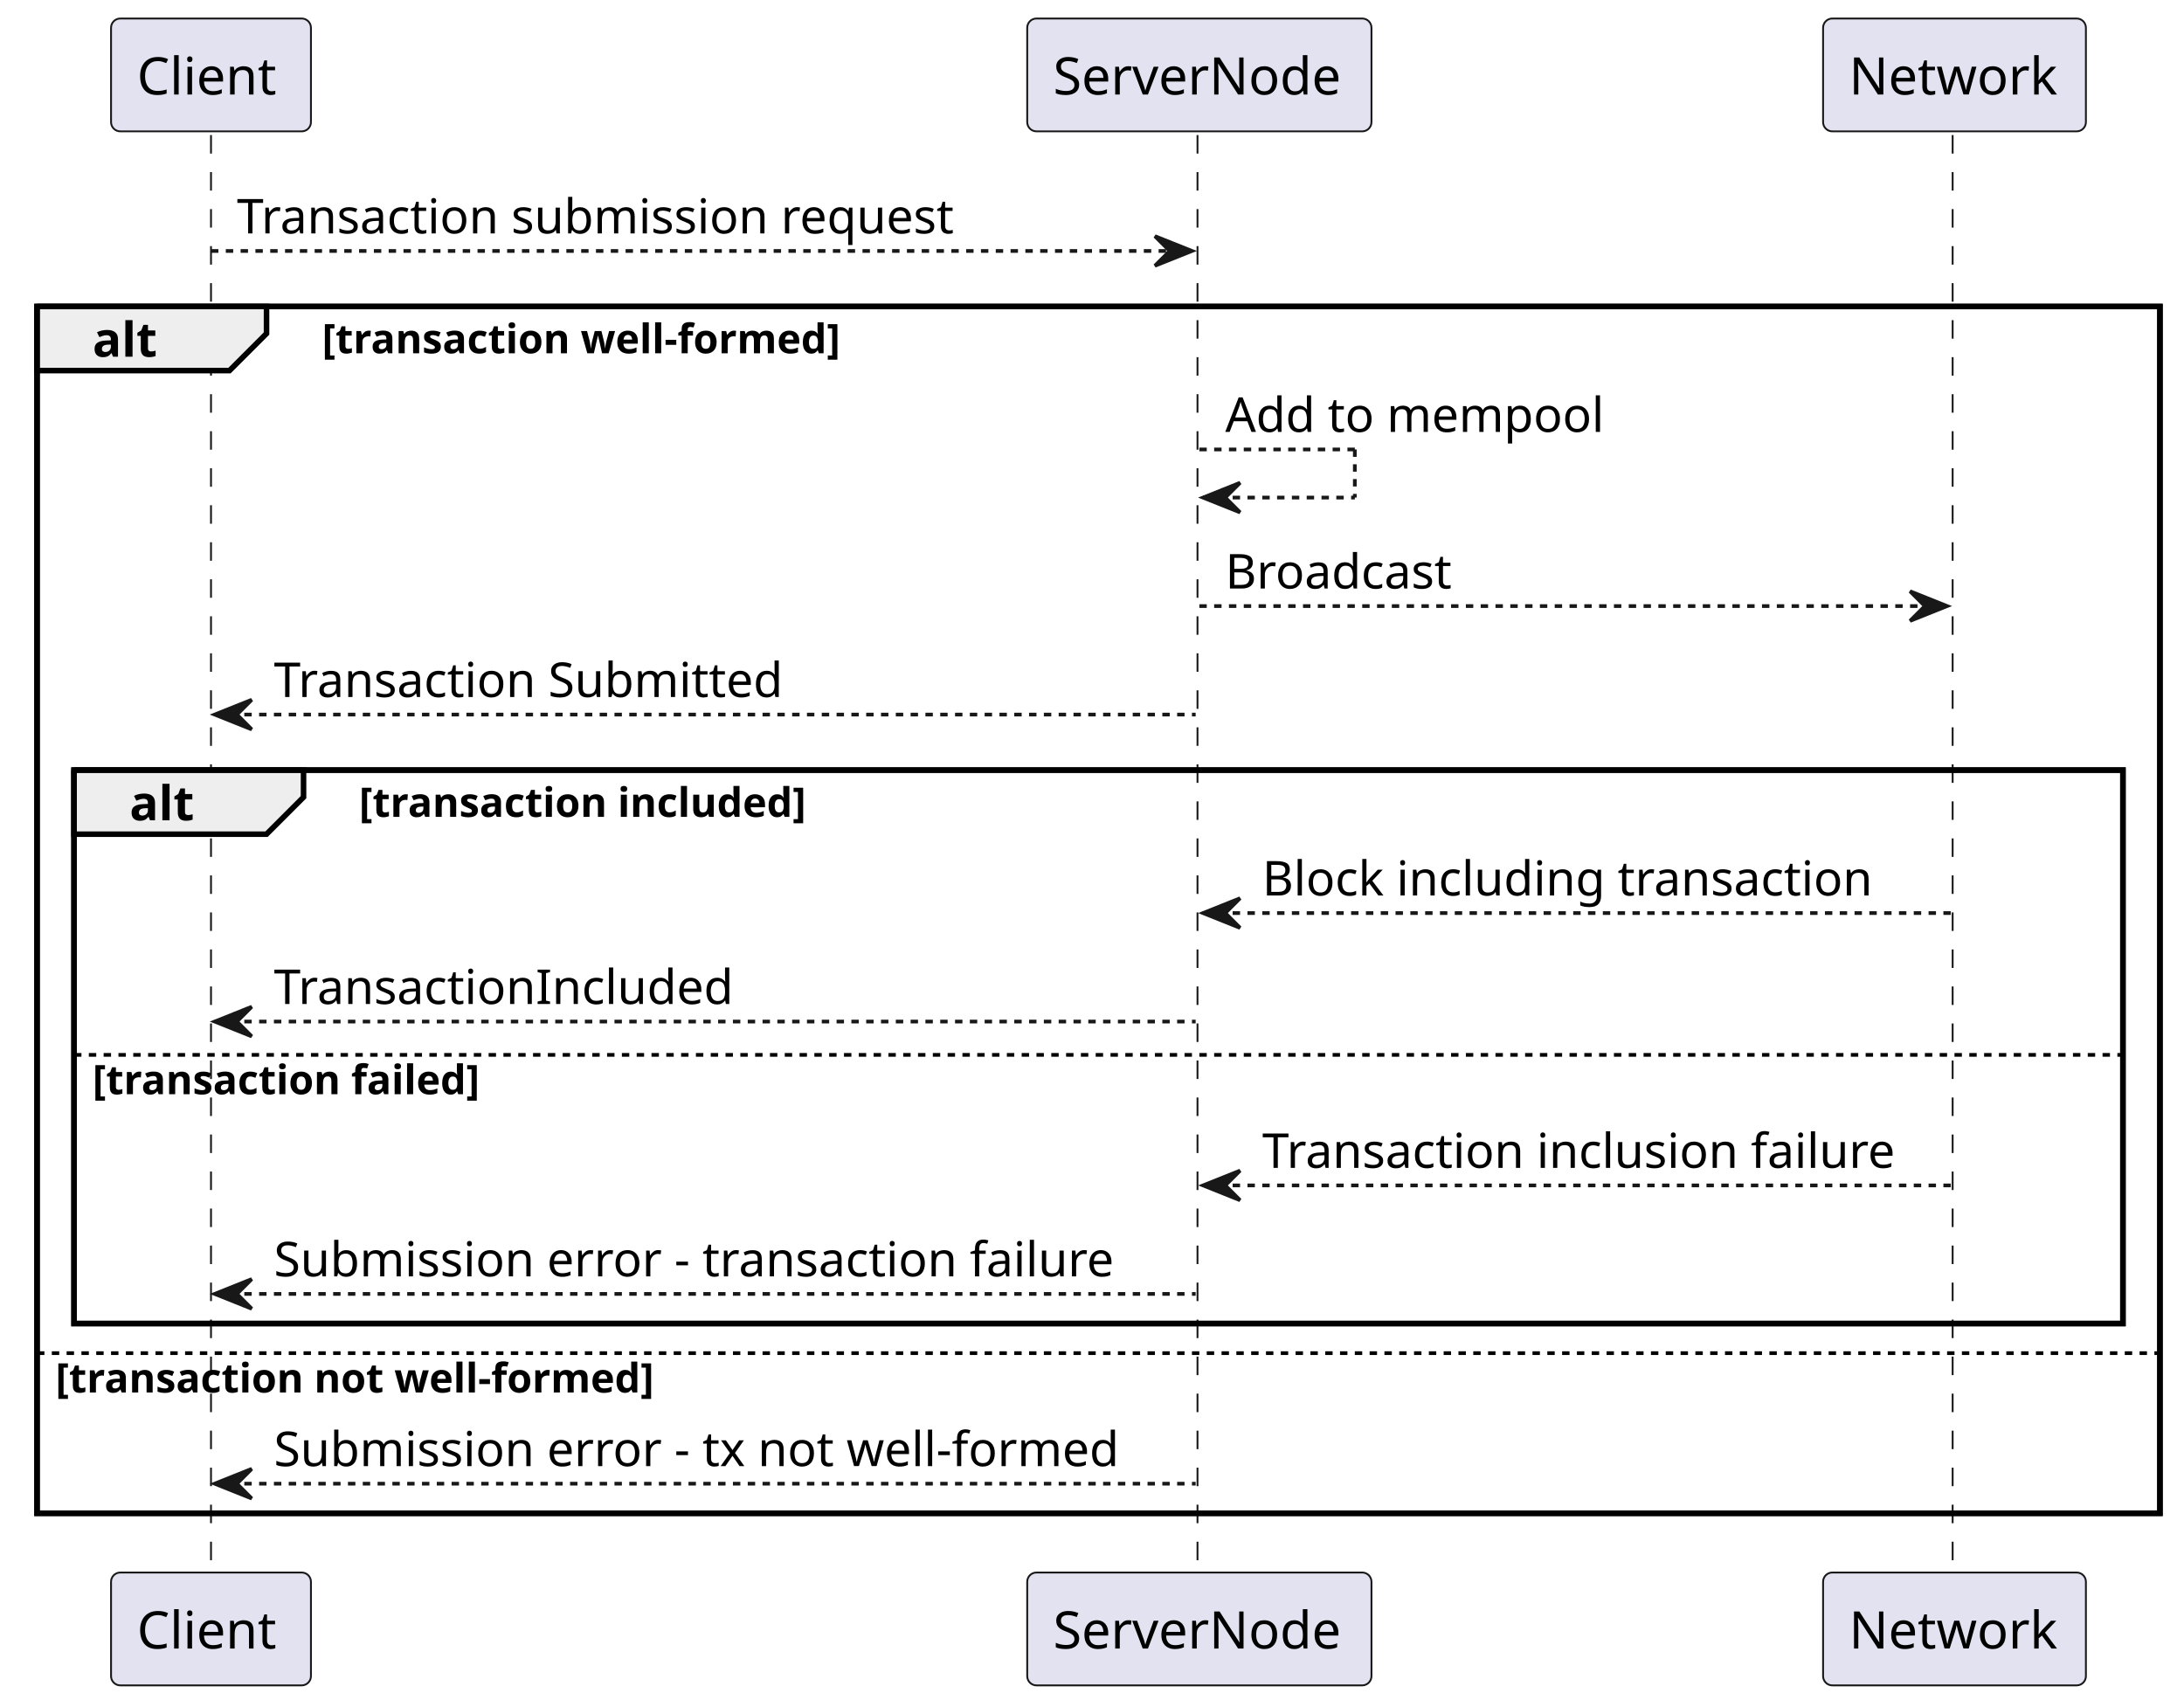
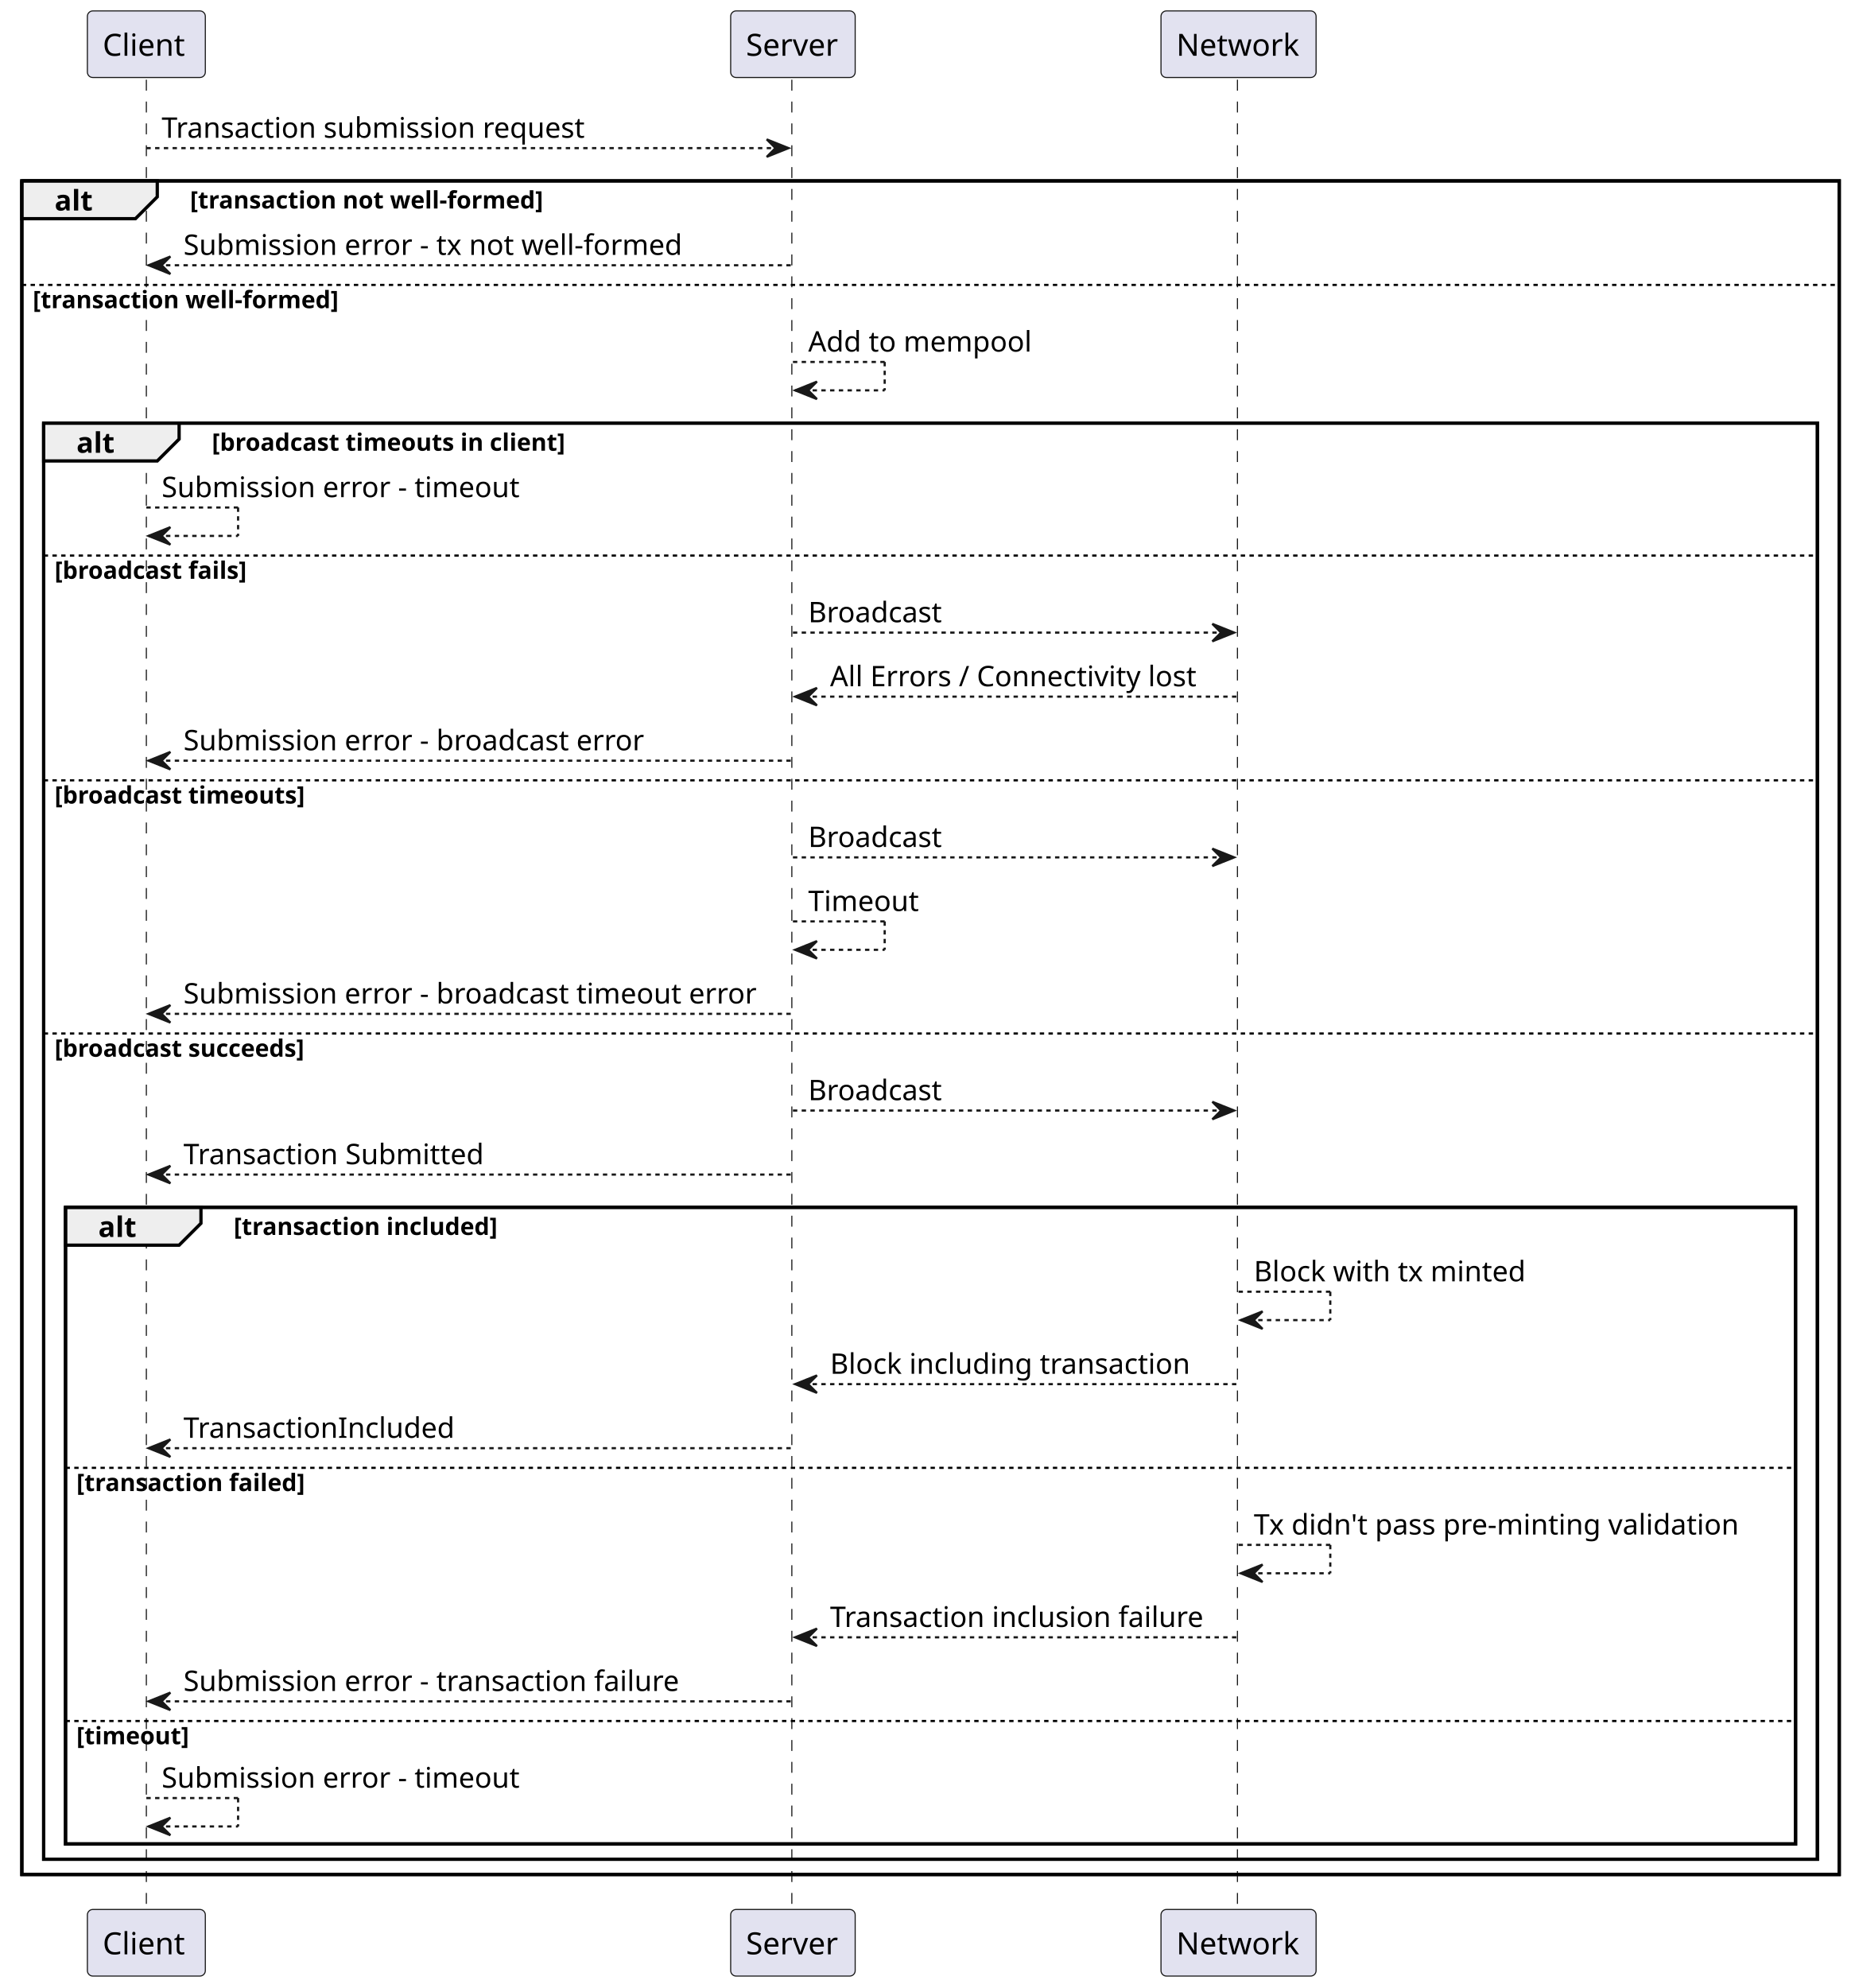
- <svg xmlns="http://www.w3.org/2000/svg" contentStyleType="text/css" height="461px" preserveAspectRatio="none" style="width:590px;height:461px;background:#FFFFFF;" version="1.1" viewBox="0 0 590 461" width="590px" zoomAndPan="magnify">
+ <svg xmlns="http://www.w3.org/2000/svg" contentStyleType="text/css" height="910px" preserveAspectRatio="none" style="width:849px;height:910px;background:#FFFFFF;" version="1.1" viewBox="0 0 849 910" width="849px" zoomAndPan="magnify">
  <defs />
  <g>
-     <rect height="326.016" style="stroke:#000000;stroke-width:1.5;fill:none;" width="573.5" x="10" y="82.799" />
-     <rect height="149.508" style="stroke:#000000;stroke-width:1.5;fill:none;" width="553.5" x="20" y="208.041" />
-     <line style="stroke:#181818;stroke-width:0.5;fill:none;stroke-dasharray:5.0,5.0;" x1="57" x2="57" y1="36.488" y2="425.815" />
-     <line style="stroke:#181818;stroke-width:0.5;fill:none;stroke-dasharray:5.0,5.0;" x1="323.5" x2="323.5" y1="36.488" y2="425.815" />
-     <line style="stroke:#181818;stroke-width:0.5;fill:none;stroke-dasharray:5.0,5.0;" x1="527.5" x2="527.5" y1="36.488" y2="425.815" />
-     <rect fill="#E2E2F0" height="30.488" rx="2.5" ry="2.5" style="stroke:#181818;stroke-width:0.5;" width="54" x="30" y="5" />
-     <text fill="#000000" font-family="sans-serif" font-size="14" lengthAdjust="spacing" textLength="40" x="37" y="25.535">Client</text>
-     <rect fill="#E2E2F0" height="30.488" rx="2.5" ry="2.5" style="stroke:#181818;stroke-width:0.5;" width="54" x="30" y="424.815" />
-     <text fill="#000000" font-family="sans-serif" font-size="14" lengthAdjust="spacing" textLength="40" x="37" y="445.35">Client</text>
-     <rect fill="#E2E2F0" height="30.488" rx="2.5" ry="2.5" style="stroke:#181818;stroke-width:0.5;" width="93" x="277.5" y="5" />
-     <text fill="#000000" font-family="sans-serif" font-size="14" lengthAdjust="spacing" textLength="79" x="284.5" y="25.535">ServerNode</text>
-     <rect fill="#E2E2F0" height="30.488" rx="2.5" ry="2.5" style="stroke:#181818;stroke-width:0.5;" width="93" x="277.5" y="424.815" />
-     <text fill="#000000" font-family="sans-serif" font-size="14" lengthAdjust="spacing" textLength="79" x="284.5" y="445.35">ServerNode</text>
-     <rect fill="#E2E2F0" height="30.488" rx="2.5" ry="2.5" style="stroke:#181818;stroke-width:0.5;" width="71" x="492.5" y="5" />
-     <text fill="#000000" font-family="sans-serif" font-size="14" lengthAdjust="spacing" textLength="57" x="499.5" y="25.535">Network</text>
-     <rect fill="#E2E2F0" height="30.488" rx="2.5" ry="2.5" style="stroke:#181818;stroke-width:0.5;" width="71" x="492.5" y="424.815" />
-     <text fill="#000000" font-family="sans-serif" font-size="14" lengthAdjust="spacing" textLength="57" x="499.5" y="445.35">Network</text>
-     <polygon fill="#181818" points="312,63.799,322,67.799,312,71.799,316,67.799" style="stroke:#181818;stroke-width:1.0;" />
-     <line style="stroke:#181818;stroke-width:1.0;stroke-dasharray:2.0,2.0;" x1="57" x2="318" y1="67.799" y2="67.799" />
-     <text fill="#000000" font-family="sans-serif" font-size="13" lengthAdjust="spacing" textLength="202" x="64" y="63.057">Transaction submission request</text>
+     <rect height="775.252" style="stroke:#000000;stroke-width:1.5;fill:none;" width="832" x="10" y="82.799" />
+     <rect height="657.365" style="stroke:#000000;stroke-width:1.5;fill:none;" width="812" x="20" y="193.685" />
+     <rect height="291.394" style="stroke:#000000;stroke-width:1.5;fill:none;" width="792" x="30" y="552.656" />
+     <line style="stroke:#181818;stroke-width:0.5;fill:none;stroke-dasharray:5.0,5.0;" x1="67" x2="67" y1="36.488" y2="875.051" />
+     <line style="stroke:#181818;stroke-width:0.5;fill:none;stroke-dasharray:5.0,5.0;" x1="362.5" x2="362.5" y1="36.488" y2="875.051" />
+     <line style="stroke:#181818;stroke-width:0.5;fill:none;stroke-dasharray:5.0,5.0;" x1="566.5" x2="566.5" y1="36.488" y2="875.051" />
+     <rect fill="#E2E2F0" height="30.488" rx="2.5" ry="2.5" style="stroke:#181818;stroke-width:0.5;" width="54" x="40" y="5" />
+     <text fill="#000000" font-family="sans-serif" font-size="14" lengthAdjust="spacing" textLength="40" x="47" y="25.535">Client</text>
+     <rect fill="#E2E2F0" height="30.488" rx="2.5" ry="2.5" style="stroke:#181818;stroke-width:0.5;" width="54" x="40" y="874.051" />
+     <text fill="#000000" font-family="sans-serif" font-size="14" lengthAdjust="spacing" textLength="40" x="47" y="894.586">Client</text>
+     <rect fill="#E2E2F0" height="30.488" rx="2.5" ry="2.5" style="stroke:#181818;stroke-width:0.5;" width="57" x="334.5" y="5" />
+     <text fill="#000000" font-family="sans-serif" font-size="14" lengthAdjust="spacing" textLength="43" x="341.5" y="25.535">Server</text>
+     <rect fill="#E2E2F0" height="30.488" rx="2.5" ry="2.5" style="stroke:#181818;stroke-width:0.5;" width="57" x="334.5" y="874.051" />
+     <text fill="#000000" font-family="sans-serif" font-size="14" lengthAdjust="spacing" textLength="43" x="341.5" y="894.586">Server</text>
+     <rect fill="#E2E2F0" height="30.488" rx="2.5" ry="2.5" style="stroke:#181818;stroke-width:0.5;" width="71" x="531.5" y="5" />
+     <text fill="#000000" font-family="sans-serif" font-size="14" lengthAdjust="spacing" textLength="57" x="538.5" y="25.535">Network</text>
+     <rect fill="#E2E2F0" height="30.488" rx="2.5" ry="2.5" style="stroke:#181818;stroke-width:0.5;" width="71" x="531.5" y="874.051" />
+     <text fill="#000000" font-family="sans-serif" font-size="14" lengthAdjust="spacing" textLength="57" x="538.5" y="894.586">Network</text>
+     <polygon fill="#181818" points="351,63.799,361,67.799,351,71.799,355,67.799" style="stroke:#181818;stroke-width:1.0;" />
+     <line style="stroke:#181818;stroke-width:1.0;stroke-dasharray:2.0,2.0;" x1="67" x2="357" y1="67.799" y2="67.799" />
+     <text fill="#000000" font-family="sans-serif" font-size="13" lengthAdjust="spacing" textLength="202" x="74" y="63.057">Transaction submission request</text>
    <path d="M10,82.799 L72,82.799 L72,90.109 L62,100.109 L10,100.109 L10,82.799 " fill="#EEEEEE" style="stroke:#000000;stroke-width:1.5;" />
-     <rect fill="none" height="326.016" style="stroke:#000000;stroke-width:1.5;" width="573.5" x="10" y="82.799" />
+     <rect fill="none" height="775.252" style="stroke:#000000;stroke-width:1.5;" width="832" x="10" y="82.799" />
    <text fill="#000000" font-family="sans-serif" font-size="13" font-weight="bold" lengthAdjust="spacing" textLength="17" x="25" y="96.367">alt</text>
-     <text fill="#000000" font-family="sans-serif" font-size="11" font-weight="bold" lengthAdjust="spacing" textLength="145" x="87" y="95.434">[transaction well-formed]</text>
-     <line style="stroke:#181818;stroke-width:1.0;stroke-dasharray:2.0,2.0;" x1="324" x2="366" y1="121.42" y2="121.42" />
-     <line style="stroke:#181818;stroke-width:1.0;stroke-dasharray:2.0,2.0;" x1="366" x2="366" y1="121.42" y2="134.42" />
-     <line style="stroke:#181818;stroke-width:1.0;stroke-dasharray:2.0,2.0;" x1="325" x2="366" y1="134.42" y2="134.42" />
-     <polygon fill="#181818" points="335,130.42,325,134.42,335,138.42,331,134.42" style="stroke:#181818;stroke-width:1.0;" />
-     <text fill="#000000" font-family="sans-serif" font-size="13" lengthAdjust="spacing" textLength="105" x="331" y="116.678">Add to mempool</text>
-     <polygon fill="#181818" points="516,159.731,526,163.731,516,167.731,520,163.731" style="stroke:#181818;stroke-width:1.0;" />
-     <line style="stroke:#181818;stroke-width:1.0;stroke-dasharray:2.0,2.0;" x1="324" x2="522" y1="163.731" y2="163.731" />
-     <text fill="#000000" font-family="sans-serif" font-size="13" lengthAdjust="spacing" textLength="61" x="331" y="158.988">Broadcast</text>
-     <polygon fill="#181818" points="68,189.041,58,193.041,68,197.041,64,193.041" style="stroke:#181818;stroke-width:1.0;" />
-     <line style="stroke:#181818;stroke-width:1.0;stroke-dasharray:2.0,2.0;" x1="62" x2="323" y1="193.041" y2="193.041" />
-     <text fill="#000000" font-family="sans-serif" font-size="13" lengthAdjust="spacing" textLength="142" x="74" y="188.299">Transaction Submitted</text>
-     <path d="M20,208.041 L82,208.041 L82,215.352 L72,225.352 L20,225.352 L20,208.041 " fill="#EEEEEE" style="stroke:#000000;stroke-width:1.5;" />
-     <rect fill="none" height="149.508" style="stroke:#000000;stroke-width:1.5;" width="553.5" x="20" y="208.041" />
-     <text fill="#000000" font-family="sans-serif" font-size="13" font-weight="bold" lengthAdjust="spacing" textLength="17" x="35" y="221.609">alt</text>
-     <text fill="#000000" font-family="sans-serif" font-size="11" font-weight="bold" lengthAdjust="spacing" textLength="122" x="97" y="220.676">[transaction included]</text>
-     <polygon fill="#181818" points="335,242.662,325,246.662,335,250.662,331,246.662" style="stroke:#181818;stroke-width:1.0;" />
-     <line style="stroke:#181818;stroke-width:1.0;stroke-dasharray:2.0,2.0;" x1="329" x2="527" y1="246.662" y2="246.662" />
-     <text fill="#000000" font-family="sans-serif" font-size="13" lengthAdjust="spacing" textLength="172" x="341" y="241.92">Block including transaction</text>
-     <polygon fill="#181818" points="68,271.973,58,275.973,68,279.973,64,275.973" style="stroke:#181818;stroke-width:1.0;" />
-     <line style="stroke:#181818;stroke-width:1.0;stroke-dasharray:2.0,2.0;" x1="62" x2="323" y1="275.973" y2="275.973" />
-     <text fill="#000000" font-family="sans-serif" font-size="13" lengthAdjust="spacing" textLength="128" x="74" y="271.231">TransactionIncluded</text>
-     <line style="stroke:#000000;stroke-width:1.0;stroke-dasharray:2.0,2.0;" x1="20" x2="573.5" y1="284.973" y2="284.973" />
-     <text fill="#000000" font-family="sans-serif" font-size="11" font-weight="bold" lengthAdjust="spacing" textLength="106" x="25" y="295.607">[transaction failed]</text>
-     <polygon fill="#181818" points="335,316.238,325,320.238,335,324.238,331,320.238" style="stroke:#181818;stroke-width:1.0;" />
-     <line style="stroke:#181818;stroke-width:1.0;stroke-dasharray:2.0,2.0;" x1="329" x2="527" y1="320.238" y2="320.238" />
-     <text fill="#000000" font-family="sans-serif" font-size="13" lengthAdjust="spacing" textLength="180" x="341" y="315.496">Transaction inclusion failure</text>
-     <polygon fill="#181818" points="68,345.549,58,349.549,68,353.549,64,349.549" style="stroke:#181818;stroke-width:1.0;" />
-     <line style="stroke:#181818;stroke-width:1.0;stroke-dasharray:2.0,2.0;" x1="62" x2="323" y1="349.549" y2="349.549" />
-     <text fill="#000000" font-family="sans-serif" font-size="13" lengthAdjust="spacing" textLength="238" x="74" y="344.807">Submission error - transaction failure</text>
-     <line style="stroke:#000000;stroke-width:1.0;stroke-dasharray:2.0,2.0;" x1="10" x2="583.5" y1="365.549" y2="365.549" />
-     <text fill="#000000" font-family="sans-serif" font-size="11" font-weight="bold" lengthAdjust="spacing" textLength="167" x="15" y="376.184">[transaction not well-formed]</text>
-     <polygon fill="#181818" points="68,396.815,58,400.815,68,404.815,64,400.815" style="stroke:#181818;stroke-width:1.0;" />
-     <line style="stroke:#181818;stroke-width:1.0;stroke-dasharray:2.0,2.0;" x1="62" x2="323" y1="400.815" y2="400.815" />
-     <text fill="#000000" font-family="sans-serif" font-size="13" lengthAdjust="spacing" textLength="243" x="74" y="396.072">Submission error - tx not well-formed</text>
+     <text fill="#000000" font-family="sans-serif" font-size="11" font-weight="bold" lengthAdjust="spacing" textLength="167" x="87" y="95.434">[transaction not well-formed]</text>
+     <polygon fill="#181818" points="78,117.42,68,121.42,78,125.42,74,121.42" style="stroke:#181818;stroke-width:1.0;" />
+     <line style="stroke:#181818;stroke-width:1.0;stroke-dasharray:2.0,2.0;" x1="72" x2="362" y1="121.42" y2="121.42" />
+     <text fill="#000000" font-family="sans-serif" font-size="13" lengthAdjust="spacing" textLength="243" x="84" y="116.678">Submission error - tx not well-formed</text>
+     <line style="stroke:#000000;stroke-width:1.0;stroke-dasharray:2.0,2.0;" x1="10" x2="842" y1="130.42" y2="130.42" />
+     <text fill="#000000" font-family="sans-serif" font-size="11" font-weight="bold" lengthAdjust="spacing" textLength="145" x="15" y="141.055">[transaction well-formed]</text>
+     <line style="stroke:#181818;stroke-width:1.0;stroke-dasharray:2.0,2.0;" x1="363" x2="405" y1="165.685" y2="165.685" />
+     <line style="stroke:#181818;stroke-width:1.0;stroke-dasharray:2.0,2.0;" x1="405" x2="405" y1="165.685" y2="178.685" />
+     <line style="stroke:#181818;stroke-width:1.0;stroke-dasharray:2.0,2.0;" x1="364" x2="405" y1="178.685" y2="178.685" />
+     <polygon fill="#181818" points="374,174.685,364,178.685,374,182.685,370,178.685" style="stroke:#181818;stroke-width:1.0;" />
+     <text fill="#000000" font-family="sans-serif" font-size="13" lengthAdjust="spacing" textLength="105" x="370" y="160.943">Add to mempool</text>
+     <path d="M20,193.685 L82,193.685 L82,200.996 L72,210.996 L20,210.996 L20,193.685 " fill="#EEEEEE" style="stroke:#000000;stroke-width:1.5;" />
+     <rect fill="none" height="657.365" style="stroke:#000000;stroke-width:1.5;" width="812" x="20" y="193.685" />
+     <text fill="#000000" font-family="sans-serif" font-size="13" font-weight="bold" lengthAdjust="spacing" textLength="17" x="35" y="207.254">alt</text>
+     <text fill="#000000" font-family="sans-serif" font-size="11" font-weight="bold" lengthAdjust="spacing" textLength="165" x="97" y="206.32">[broadcast timeouts in client]</text>
+     <line style="stroke:#181818;stroke-width:1.0;stroke-dasharray:2.0,2.0;" x1="67" x2="109" y1="232.307" y2="232.307" />
+     <line style="stroke:#181818;stroke-width:1.0;stroke-dasharray:2.0,2.0;" x1="109" x2="109" y1="232.307" y2="245.307" />
+     <line style="stroke:#181818;stroke-width:1.0;stroke-dasharray:2.0,2.0;" x1="68" x2="109" y1="245.307" y2="245.307" />
+     <polygon fill="#181818" points="78,241.307,68,245.307,78,249.307,74,245.307" style="stroke:#181818;stroke-width:1.0;" />
+     <text fill="#000000" font-family="sans-serif" font-size="13" lengthAdjust="spacing" textLength="172" x="74" y="227.565">Submission error - timeout</text>
+     <line style="stroke:#000000;stroke-width:1.0;stroke-dasharray:2.0,2.0;" x1="20" x2="832" y1="254.307" y2="254.307" />
+     <text fill="#000000" font-family="sans-serif" font-size="11" font-weight="bold" lengthAdjust="spacing" textLength="91" x="25" y="264.941">[broadcast fails]</text>
+     <polygon fill="#181818" points="555,285.572,565,289.572,555,293.572,559,289.572" style="stroke:#181818;stroke-width:1.0;" />
+     <line style="stroke:#181818;stroke-width:1.0;stroke-dasharray:2.0,2.0;" x1="363" x2="561" y1="289.572" y2="289.572" />
+     <text fill="#000000" font-family="sans-serif" font-size="13" lengthAdjust="spacing" textLength="61" x="370" y="284.83">Broadcast</text>
+     <polygon fill="#181818" points="374,314.883,364,318.883,374,322.883,370,318.883" style="stroke:#181818;stroke-width:1.0;" />
+     <line style="stroke:#181818;stroke-width:1.0;stroke-dasharray:2.0,2.0;" x1="368" x2="566" y1="318.883" y2="318.883" />
+     <text fill="#000000" font-family="sans-serif" font-size="13" lengthAdjust="spacing" textLength="180" x="380" y="314.141">All Errors / Connectivity lost</text>
+     <polygon fill="#181818" points="78,344.193,68,348.193,78,352.193,74,348.193" style="stroke:#181818;stroke-width:1.0;" />
+     <line style="stroke:#181818;stroke-width:1.0;stroke-dasharray:2.0,2.0;" x1="72" x2="362" y1="348.193" y2="348.193" />
+     <text fill="#000000" font-family="sans-serif" font-size="13" lengthAdjust="spacing" textLength="219" x="84" y="343.451">Submission error - broadcast error</text>
+     <line style="stroke:#000000;stroke-width:1.0;stroke-dasharray:2.0,2.0;" x1="20" x2="832" y1="357.193" y2="357.193" />
+     <text fill="#000000" font-family="sans-serif" font-size="11" font-weight="bold" lengthAdjust="spacing" textLength="115" x="25" y="367.828">[broadcast timeouts]</text>
+     <polygon fill="#181818" points="555,388.459,565,392.459,555,396.459,559,392.459" style="stroke:#181818;stroke-width:1.0;" />
+     <line style="stroke:#181818;stroke-width:1.0;stroke-dasharray:2.0,2.0;" x1="363" x2="561" y1="392.459" y2="392.459" />
+     <text fill="#000000" font-family="sans-serif" font-size="13" lengthAdjust="spacing" textLength="61" x="370" y="387.717">Broadcast</text>
+     <line style="stroke:#181818;stroke-width:1.0;stroke-dasharray:2.0,2.0;" x1="363" x2="405" y1="421.769" y2="421.769" />
+     <line style="stroke:#181818;stroke-width:1.0;stroke-dasharray:2.0,2.0;" x1="405" x2="405" y1="421.769" y2="434.769" />
+     <line style="stroke:#181818;stroke-width:1.0;stroke-dasharray:2.0,2.0;" x1="364" x2="405" y1="434.769" y2="434.769" />
+     <polygon fill="#181818" points="374,430.769,364,434.769,374,438.769,370,434.769" style="stroke:#181818;stroke-width:1.0;" />
+     <text fill="#000000" font-family="sans-serif" font-size="13" lengthAdjust="spacing" textLength="52" x="370" y="417.027">Timeout</text>
+     <polygon fill="#181818" points="78,460.08,68,464.08,78,468.08,74,464.08" style="stroke:#181818;stroke-width:1.0;" />
+     <line style="stroke:#181818;stroke-width:1.0;stroke-dasharray:2.0,2.0;" x1="72" x2="362" y1="464.08" y2="464.08" />
+     <text fill="#000000" font-family="sans-serif" font-size="13" lengthAdjust="spacing" textLength="272" x="84" y="459.338">Submission error - broadcast timeout error</text>
+     <line style="stroke:#000000;stroke-width:1.0;stroke-dasharray:2.0,2.0;" x1="20" x2="832" y1="473.08" y2="473.08" />
+     <text fill="#000000" font-family="sans-serif" font-size="11" font-weight="bold" lengthAdjust="spacing" textLength="116" x="25" y="483.715">[broadcast succeeds]</text>
+     <polygon fill="#181818" points="555,504.346,565,508.346,555,512.346,559,508.346" style="stroke:#181818;stroke-width:1.0;" />
+     <line style="stroke:#181818;stroke-width:1.0;stroke-dasharray:2.0,2.0;" x1="363" x2="561" y1="508.346" y2="508.346" />
+     <text fill="#000000" font-family="sans-serif" font-size="13" lengthAdjust="spacing" textLength="61" x="370" y="503.603">Broadcast</text>
+     <polygon fill="#181818" points="78,533.656,68,537.656,78,541.656,74,537.656" style="stroke:#181818;stroke-width:1.0;" />
+     <line style="stroke:#181818;stroke-width:1.0;stroke-dasharray:2.0,2.0;" x1="72" x2="362" y1="537.656" y2="537.656" />
+     <text fill="#000000" font-family="sans-serif" font-size="13" lengthAdjust="spacing" textLength="142" x="84" y="532.914">Transaction Submitted</text>
+     <path d="M30,552.656 L92,552.656 L92,559.967 L82,569.967 L30,569.967 L30,552.656 " fill="#EEEEEE" style="stroke:#000000;stroke-width:1.5;" />
+     <rect fill="none" height="291.394" style="stroke:#000000;stroke-width:1.5;" width="792" x="30" y="552.656" />
+     <text fill="#000000" font-family="sans-serif" font-size="13" font-weight="bold" lengthAdjust="spacing" textLength="17" x="45" y="566.225">alt</text>
+     <text fill="#000000" font-family="sans-serif" font-size="11" font-weight="bold" lengthAdjust="spacing" textLength="122" x="107" y="565.291">[transaction included]</text>
+     <line style="stroke:#181818;stroke-width:1.0;stroke-dasharray:2.0,2.0;" x1="567" x2="609" y1="591.277" y2="591.277" />
+     <line style="stroke:#181818;stroke-width:1.0;stroke-dasharray:2.0,2.0;" x1="609" x2="609" y1="591.277" y2="604.277" />
+     <line style="stroke:#181818;stroke-width:1.0;stroke-dasharray:2.0,2.0;" x1="568" x2="609" y1="604.277" y2="604.277" />
+     <polygon fill="#181818" points="578,600.277,568,604.277,578,608.277,574,604.277" style="stroke:#181818;stroke-width:1.0;" />
+     <text fill="#000000" font-family="sans-serif" font-size="13" lengthAdjust="spacing" textLength="130" x="574" y="586.535">Block with tx minted</text>
+     <polygon fill="#181818" points="374,629.588,364,633.588,374,637.588,370,633.588" style="stroke:#181818;stroke-width:1.0;" />
+     <line style="stroke:#181818;stroke-width:1.0;stroke-dasharray:2.0,2.0;" x1="368" x2="566" y1="633.588" y2="633.588" />
+     <text fill="#000000" font-family="sans-serif" font-size="13" lengthAdjust="spacing" textLength="172" x="380" y="628.846">Block including transaction</text>
+     <polygon fill="#181818" points="78,658.898,68,662.898,78,666.898,74,662.898" style="stroke:#181818;stroke-width:1.0;" />
+     <line style="stroke:#181818;stroke-width:1.0;stroke-dasharray:2.0,2.0;" x1="72" x2="362" y1="662.898" y2="662.898" />
+     <text fill="#000000" font-family="sans-serif" font-size="13" lengthAdjust="spacing" textLength="128" x="84" y="658.156">TransactionIncluded</text>
+     <line style="stroke:#000000;stroke-width:1.0;stroke-dasharray:2.0,2.0;" x1="30" x2="822" y1="671.898" y2="671.898" />
+     <text fill="#000000" font-family="sans-serif" font-size="11" font-weight="bold" lengthAdjust="spacing" textLength="106" x="35" y="682.533">[transaction failed]</text>
+     <line style="stroke:#181818;stroke-width:1.0;stroke-dasharray:2.0,2.0;" x1="567" x2="609" y1="707.164" y2="707.164" />
+     <line style="stroke:#181818;stroke-width:1.0;stroke-dasharray:2.0,2.0;" x1="609" x2="609" y1="707.164" y2="720.164" />
+     <line style="stroke:#181818;stroke-width:1.0;stroke-dasharray:2.0,2.0;" x1="568" x2="609" y1="720.164" y2="720.164" />
+     <polygon fill="#181818" points="578,716.164,568,720.164,578,724.164,574,720.164" style="stroke:#181818;stroke-width:1.0;" />
+     <text fill="#000000" font-family="sans-serif" font-size="13" lengthAdjust="spacing" textLength="236" x="574" y="702.422">Tx didn't pass pre-minting validation</text>
+     <polygon fill="#181818" points="374,745.475,364,749.475,374,753.475,370,749.475" style="stroke:#181818;stroke-width:1.0;" />
+     <line style="stroke:#181818;stroke-width:1.0;stroke-dasharray:2.0,2.0;" x1="368" x2="566" y1="749.475" y2="749.475" />
+     <text fill="#000000" font-family="sans-serif" font-size="13" lengthAdjust="spacing" textLength="180" x="380" y="744.732">Transaction inclusion failure</text>
+     <polygon fill="#181818" points="78,774.785,68,778.785,78,782.785,74,778.785" style="stroke:#181818;stroke-width:1.0;" />
+     <line style="stroke:#181818;stroke-width:1.0;stroke-dasharray:2.0,2.0;" x1="72" x2="362" y1="778.785" y2="778.785" />
+     <text fill="#000000" font-family="sans-serif" font-size="13" lengthAdjust="spacing" textLength="238" x="84" y="774.043">Submission error - transaction failure</text>
+     <line style="stroke:#000000;stroke-width:1.0;stroke-dasharray:2.0,2.0;" x1="30" x2="822" y1="787.785" y2="787.785" />
+     <text fill="#000000" font-family="sans-serif" font-size="11" font-weight="bold" lengthAdjust="spacing" textLength="51" x="35" y="798.42">[timeout]</text>
+     <line style="stroke:#181818;stroke-width:1.0;stroke-dasharray:2.0,2.0;" x1="67" x2="109" y1="823.051" y2="823.051" />
+     <line style="stroke:#181818;stroke-width:1.0;stroke-dasharray:2.0,2.0;" x1="109" x2="109" y1="823.051" y2="836.051" />
+     <line style="stroke:#181818;stroke-width:1.0;stroke-dasharray:2.0,2.0;" x1="68" x2="109" y1="836.051" y2="836.051" />
+     <polygon fill="#181818" points="78,832.051,68,836.051,78,840.051,74,836.051" style="stroke:#181818;stroke-width:1.0;" />
+     <text fill="#000000" font-family="sans-serif" font-size="13" lengthAdjust="spacing" textLength="172" x="74" y="818.309">Submission error - timeout</text>
  </g>
</svg>
